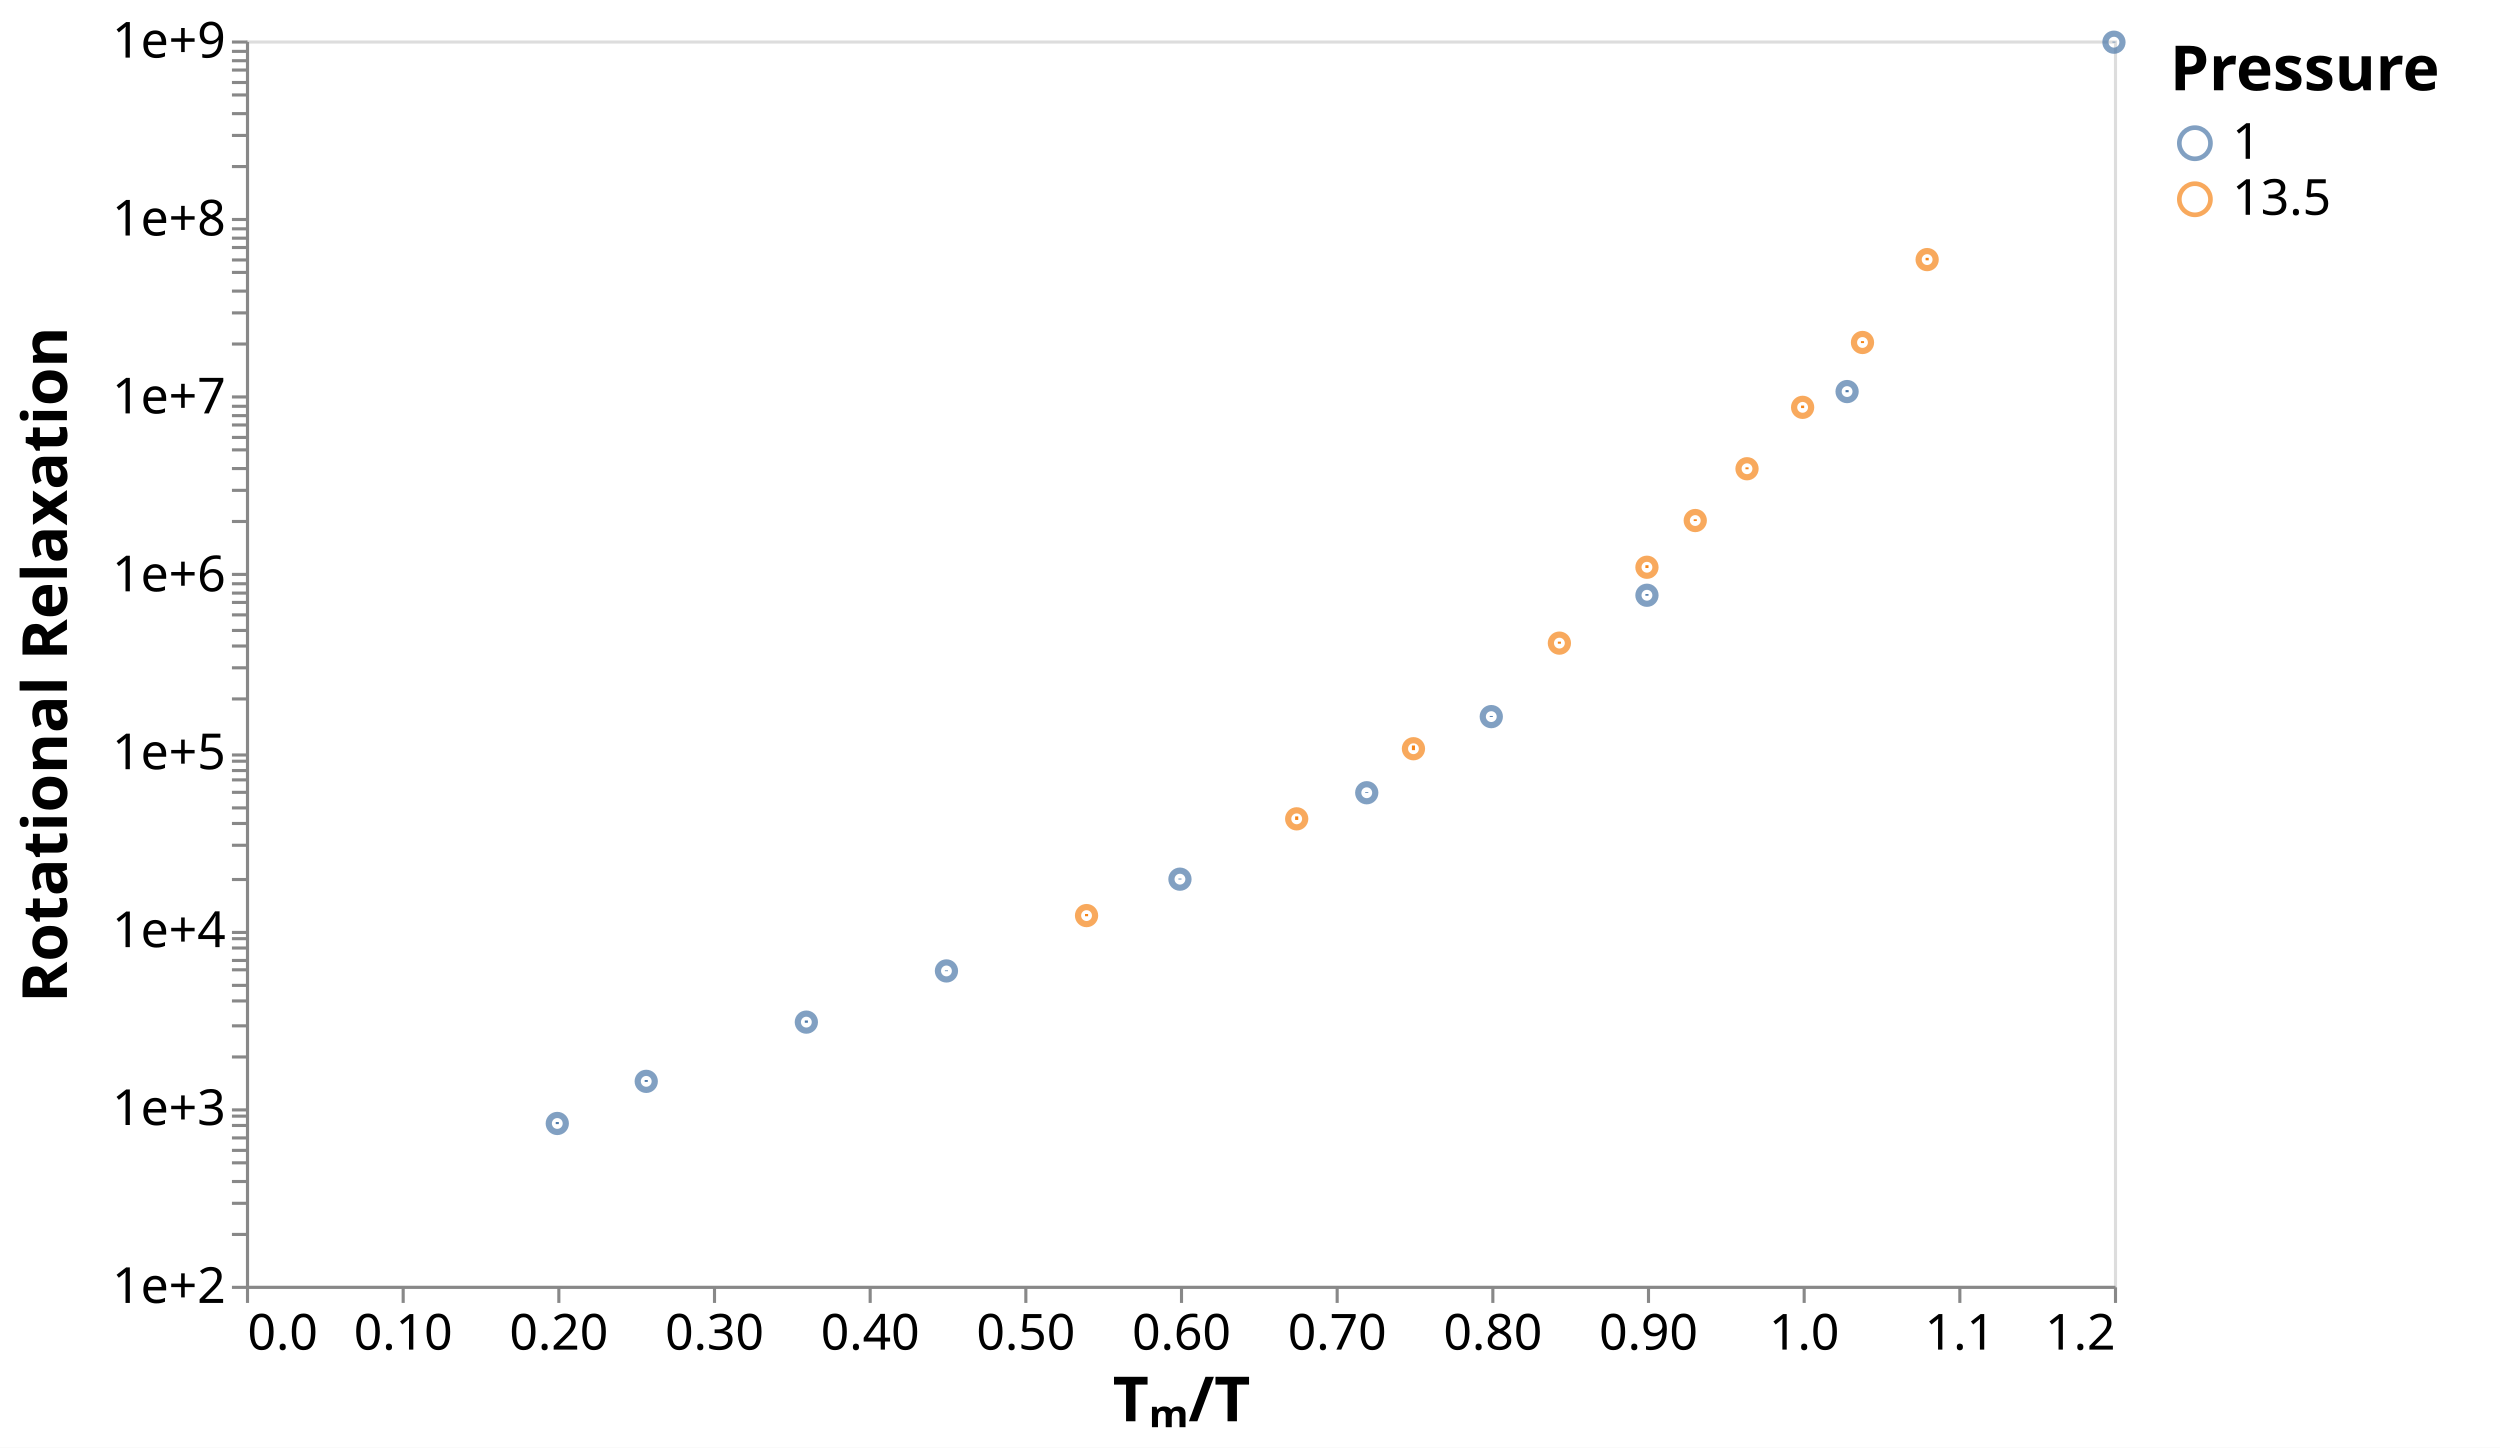
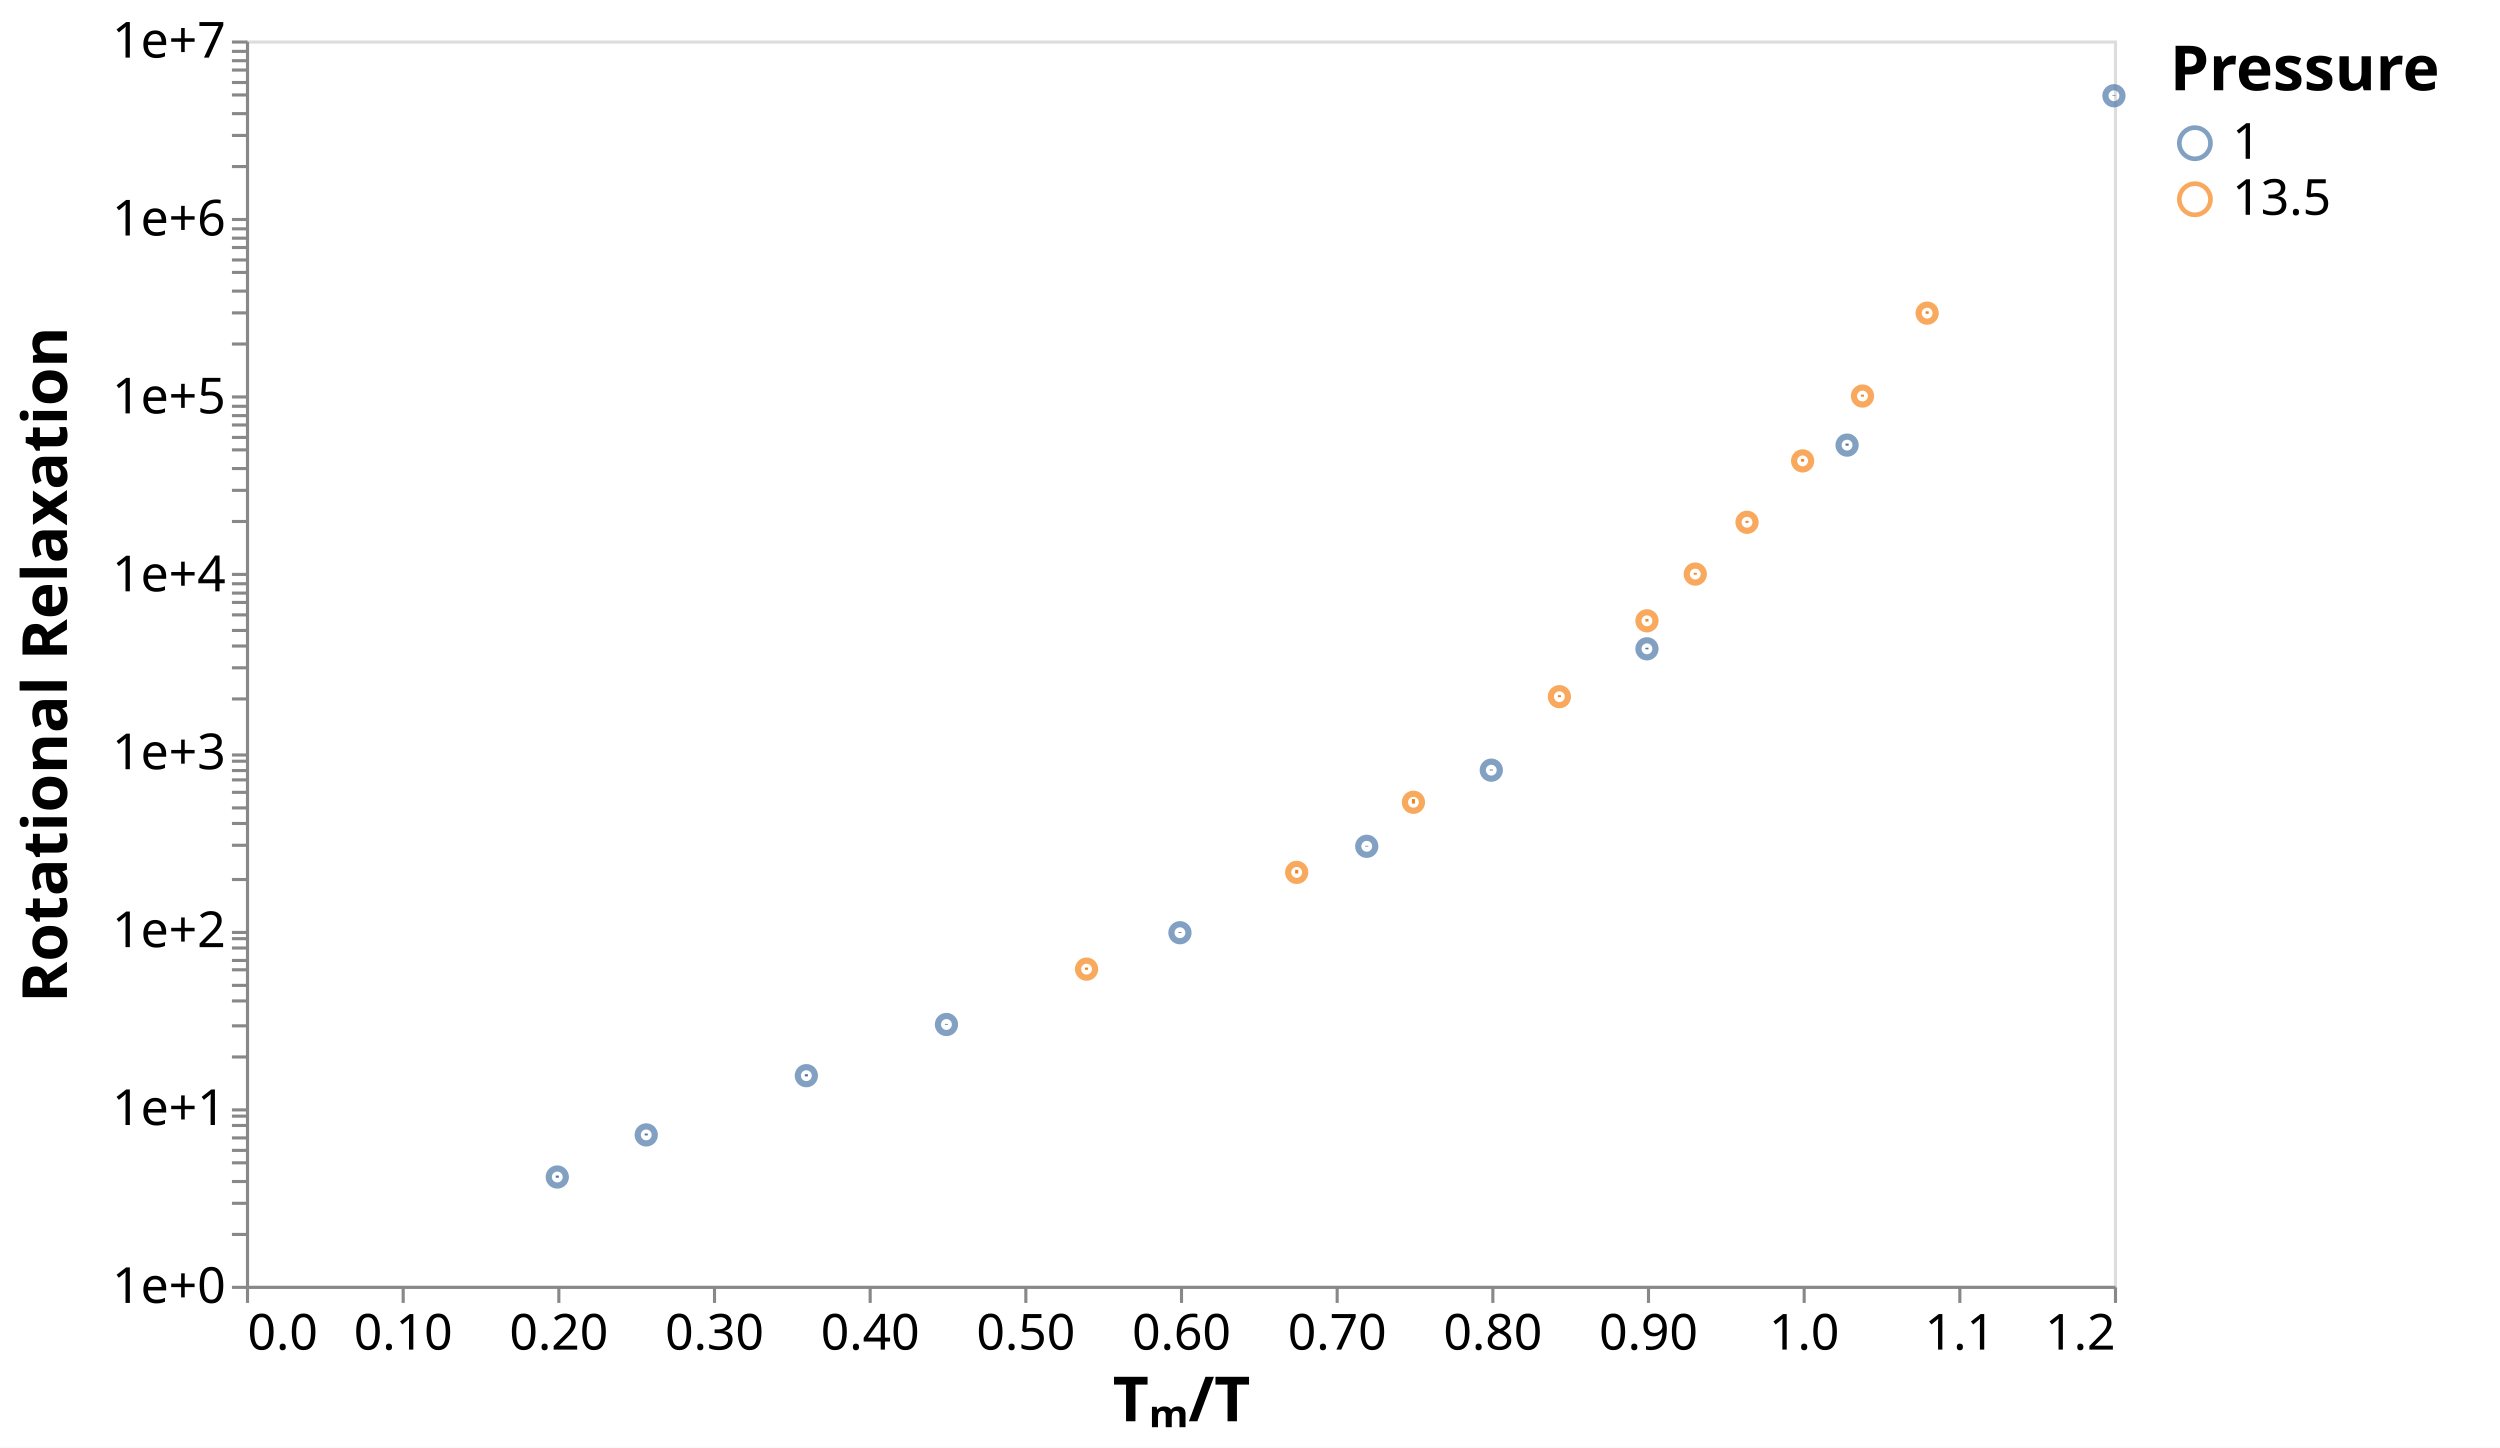
<svg xmlns="http://www.w3.org/2000/svg" class="marks" width="803" height="465" viewBox="0 0 803 465" version="1.1">
  <rect width="803" height="465" style="fill: white;" />
  <g transform="translate(79,13)">
    <g class="mark-group role-frame root">
      <g transform="translate(0,0)">
        <path class="background" d="M0.5,0.5h600v400h-600Z" style="fill: none; stroke: #ddd;" />
        <g>
          <g class="mark-symbol role-mark layer_0_marks">
-             <path transform="translate(600,0.5561258)" d="M2.739,0A2.739,2.739,0,1,1,-2.739,0A2.739,2.739,0,1,1,2.739,0" style="fill: none; stroke: #4c78a8; stroke-width: 2; opacity: 0.7;" />
-             <path transform="translate(514.2857,112.7705)" d="M2.739,0A2.739,2.739,0,1,1,-2.739,0A2.739,2.739,0,1,1,2.739,0" style="fill: none; stroke: #4c78a8; stroke-width: 2; opacity: 0.7;" />
-             <path transform="translate(450,178.1975)" d="M2.739,0A2.739,2.739,0,1,1,-2.739,0A2.739,2.739,0,1,1,2.739,0" style="fill: none; stroke: #4c78a8; stroke-width: 2; opacity: 0.7;" />
-             <path transform="translate(400,217.1757)" d="M2.739,0A2.739,2.739,0,1,1,-2.739,0A2.739,2.739,0,1,1,2.739,0" style="fill: none; stroke: #4c78a8; stroke-width: 2; opacity: 0.7;" />
-             <path transform="translate(360,241.6303)" d="M2.739,0A2.739,2.739,0,1,1,-2.739,0A2.739,2.739,0,1,1,2.739,0" style="fill: none; stroke: #4c78a8; stroke-width: 2; opacity: 0.7;" />
-             <path transform="translate(300,269.3903)" d="M2.739,0A2.739,2.739,0,1,1,-2.739,0A2.739,2.739,0,1,1,2.739,0" style="fill: none; stroke: #4c78a8; stroke-width: 2; opacity: 0.7;" />
-             <path transform="translate(225,298.8653)" d="M2.739,0A2.739,2.739,0,1,1,-2.739,0A2.739,2.739,0,1,1,2.739,0" style="fill: none; stroke: #4c78a8; stroke-width: 2; opacity: 0.7;" />
-             <path transform="translate(180,315.3052)" d="M2.739,0A2.739,2.739,0,1,1,-2.739,0A2.739,2.739,0,1,1,2.739,0" style="fill: none; stroke: #4c78a8; stroke-width: 2; opacity: 0.7;" />
-             <path transform="translate(540,70.38215)" d="M2.739,0A2.739,2.739,0,1,1,-2.739,0A2.739,2.739,0,1,1,2.739,0" style="fill: none; stroke: #f58518; stroke-width: 2; opacity: 0.7;" />
-             <path transform="translate(519.2308,97.0057)" d="M2.739,0A2.739,2.739,0,1,1,-2.739,0A2.739,2.739,0,1,1,2.739,0" style="fill: none; stroke: #f58518; stroke-width: 2; opacity: 0.7;" />
-             <path transform="translate(500,117.8384)" d="M2.739,0A2.739,2.739,0,1,1,-2.739,0A2.739,2.739,0,1,1,2.739,0" style="fill: none; stroke: #f58518; stroke-width: 2; opacity: 0.7;" />
-             <path transform="translate(128.5714,334.3303)" d="M2.739,0A2.739,2.739,0,1,1,-2.739,0A2.739,2.739,0,1,1,2.739,0" style="fill: none; stroke: #4c78a8; stroke-width: 2; opacity: 0.7;" />
-             <path transform="translate(482.1429,137.5595)" d="M2.739,0A2.739,2.739,0,1,1,-2.739,0A2.739,2.739,0,1,1,2.739,0" style="fill: none; stroke: #f58518; stroke-width: 2; opacity: 0.7;" />
-             <path transform="translate(465.5172,154.1946)" d="M2.739,0A2.739,2.739,0,1,1,-2.739,0A2.739,2.739,0,1,1,2.739,0" style="fill: none; stroke: #f58518; stroke-width: 2; opacity: 0.7;" />
-             <path transform="translate(450,169.2035)" d="M2.739,0A2.739,2.739,0,1,1,-2.739,0A2.739,2.739,0,1,1,2.739,0" style="fill: none; stroke: #f58518; stroke-width: 2; opacity: 0.7;" />
-             <path transform="translate(421.875,193.5734)" d="M2.739,0A2.739,2.739,0,1,1,-2.739,0A2.739,2.739,0,1,1,2.739,0" style="fill: none; stroke: #f58518; stroke-width: 2; opacity: 0.7;" />
-             <path transform="translate(100,347.8578)" d="M2.739,0A2.739,2.739,0,1,1,-2.739,0A2.739,2.739,0,1,1,2.739,0" style="fill: none; stroke: #4c78a8; stroke-width: 2; opacity: 0.7;" />
-             <path transform="translate(375,227.4909)" d="M2.739,0A2.739,2.739,0,1,1,-2.739,0A2.739,2.739,0,1,1,2.739,0" style="fill: none; stroke: #f58518; stroke-width: 2; opacity: 0.7;" />
-             <path transform="translate(337.5,250.0116)" d="M2.739,0A2.739,2.739,0,1,1,-2.739,0A2.739,2.739,0,1,1,2.739,0" style="fill: none; stroke: #f58518; stroke-width: 2; opacity: 0.7;" />
-             <path transform="translate(270,281.0865)" d="M2.739,0A2.739,2.739,0,1,1,-2.739,0A2.739,2.739,0,1,1,2.739,0" style="fill: none; stroke: #f58518; stroke-width: 2; opacity: 0.7;" />
+             <path transform="translate(600,17.75784)" d="M2.739,0A2.739,2.739,0,1,1,-2.739,0A2.739,2.739,0,1,1,2.739,0" style="fill: none; stroke: #4c78a8; stroke-width: 2; opacity: 0.7;" />
+             <path transform="translate(514.2857,129.9722)" d="M2.739,0A2.739,2.739,0,1,1,-2.739,0A2.739,2.739,0,1,1,2.739,0" style="fill: none; stroke: #4c78a8; stroke-width: 2; opacity: 0.7;" />
+             <path transform="translate(450,195.3992)" d="M2.739,0A2.739,2.739,0,1,1,-2.739,0A2.739,2.739,0,1,1,2.739,0" style="fill: none; stroke: #4c78a8; stroke-width: 2; opacity: 0.7;" />
+             <path transform="translate(400,234.3774)" d="M2.739,0A2.739,2.739,0,1,1,-2.739,0A2.739,2.739,0,1,1,2.739,0" style="fill: none; stroke: #4c78a8; stroke-width: 2; opacity: 0.7;" />
+             <path transform="translate(360,258.832)" d="M2.739,0A2.739,2.739,0,1,1,-2.739,0A2.739,2.739,0,1,1,2.739,0" style="fill: none; stroke: #4c78a8; stroke-width: 2; opacity: 0.7;" />
+             <path transform="translate(300,286.592)" d="M2.739,0A2.739,2.739,0,1,1,-2.739,0A2.739,2.739,0,1,1,2.739,0" style="fill: none; stroke: #4c78a8; stroke-width: 2; opacity: 0.7;" />
+             <path transform="translate(225,316.067)" d="M2.739,0A2.739,2.739,0,1,1,-2.739,0A2.739,2.739,0,1,1,2.739,0" style="fill: none; stroke: #4c78a8; stroke-width: 2; opacity: 0.7;" />
+             <path transform="translate(180,332.5069)" d="M2.739,0A2.739,2.739,0,1,1,-2.739,0A2.739,2.739,0,1,1,2.739,0" style="fill: none; stroke: #4c78a8; stroke-width: 2; opacity: 0.7;" />
+             <path transform="translate(540,87.58386)" d="M2.739,0A2.739,2.739,0,1,1,-2.739,0A2.739,2.739,0,1,1,2.739,0" style="fill: none; stroke: #f58518; stroke-width: 2; opacity: 0.7;" />
+             <path transform="translate(519.2308,114.2074)" d="M2.739,0A2.739,2.739,0,1,1,-2.739,0A2.739,2.739,0,1,1,2.739,0" style="fill: none; stroke: #f58518; stroke-width: 2; opacity: 0.7;" />
+             <path transform="translate(500,135.0401)" d="M2.739,0A2.739,2.739,0,1,1,-2.739,0A2.739,2.739,0,1,1,2.739,0" style="fill: none; stroke: #f58518; stroke-width: 2; opacity: 0.7;" />
+             <path transform="translate(128.5714,351.5321)" d="M2.739,0A2.739,2.739,0,1,1,-2.739,0A2.739,2.739,0,1,1,2.739,0" style="fill: none; stroke: #4c78a8; stroke-width: 2; opacity: 0.7;" />
+             <path transform="translate(482.1429,154.7612)" d="M2.739,0A2.739,2.739,0,1,1,-2.739,0A2.739,2.739,0,1,1,2.739,0" style="fill: none; stroke: #f58518; stroke-width: 2; opacity: 0.7;" />
+             <path transform="translate(465.5172,171.3963)" d="M2.739,0A2.739,2.739,0,1,1,-2.739,0A2.739,2.739,0,1,1,2.739,0" style="fill: none; stroke: #f58518; stroke-width: 2; opacity: 0.7;" />
+             <path transform="translate(450,186.4053)" d="M2.739,0A2.739,2.739,0,1,1,-2.739,0A2.739,2.739,0,1,1,2.739,0" style="fill: none; stroke: #f58518; stroke-width: 2; opacity: 0.7;" />
+             <path transform="translate(421.875,210.7751)" d="M2.739,0A2.739,2.739,0,1,1,-2.739,0A2.739,2.739,0,1,1,2.739,0" style="fill: none; stroke: #f58518; stroke-width: 2; opacity: 0.7;" />
+             <path transform="translate(100,365.0596)" d="M2.739,0A2.739,2.739,0,1,1,-2.739,0A2.739,2.739,0,1,1,2.739,0" style="fill: none; stroke: #4c78a8; stroke-width: 2; opacity: 0.7;" />
+             <path transform="translate(375,244.6927)" d="M2.739,0A2.739,2.739,0,1,1,-2.739,0A2.739,2.739,0,1,1,2.739,0" style="fill: none; stroke: #f58518; stroke-width: 2; opacity: 0.7;" />
+             <path transform="translate(337.5,267.2133)" d="M2.739,0A2.739,2.739,0,1,1,-2.739,0A2.739,2.739,0,1,1,2.739,0" style="fill: none; stroke: #f58518; stroke-width: 2; opacity: 0.7;" />
+             <path transform="translate(270,298.2882)" d="M2.739,0A2.739,2.739,0,1,1,-2.739,0A2.739,2.739,0,1,1,2.739,0" style="fill: none; stroke: #f58518; stroke-width: 2; opacity: 0.7;" />
          </g>
          <g class="mark-rule role-mark layer_1_marks">
-             <line transform="translate(600,0.6160932)" x2="0" y2="-0.202" style="fill: none; stroke: #4c78a8; opacity: 1;" />
-             <line transform="translate(514.2857,112.984)" x2="0" y2="-0.683" style="fill: none; stroke: #4c78a8; opacity: 1;" />
-             <line transform="translate(450,178.3434)" x2="0" y2="-0.528" style="fill: none; stroke: #4c78a8; opacity: 1;" />
-             <line transform="translate(400,217.2731)" x2="0" y2="-0.307" style="fill: none; stroke: #4c78a8; opacity: 1;" />
-             <line transform="translate(360,241.6951)" x2="0" y2="-0.234" style="fill: none; stroke: #4c78a8; opacity: 1;" />
-             <line transform="translate(300,269.474)" x2="0" y2="-0.263" style="fill: none; stroke: #4c78a8; opacity: 1;" />
-             <line transform="translate(225,298.935)" x2="0" y2="-0.236" style="fill: none; stroke: #4c78a8; opacity: 1;" />
-             <line transform="translate(180,315.5105)" x2="0" y2="-0.731" style="fill: none; stroke: #4c78a8; opacity: 1;" />
-             <line transform="translate(540,70.61723)" x2="0" y2="-0.801" style="fill: none; stroke: #f58518; opacity: 1;" />
-             <line transform="translate(519.2308,97.19219)" x2="0" y2="-0.622" style="fill: none; stroke: #f58518; opacity: 1;" />
-             <line transform="translate(500,118.0756)" x2="0" y2="-0.807" style="fill: none; stroke: #f58518; opacity: 1;" />
-             <line transform="translate(128.5714,334.507)" x2="0" y2="-0.613" style="fill: none; stroke: #4c78a8; opacity: 1;" />
-             <line transform="translate(482.1429,137.7299)" x2="0" y2="-0.613" style="fill: none; stroke: #f58518; opacity: 1;" />
-             <line transform="translate(465.5172,154.3594)" x2="0" y2="-0.563" style="fill: none; stroke: #f58518; opacity: 1;" />
-             <line transform="translate(450,169.4452)" x2="0" y2="-0.892" style="fill: none; stroke: #f58518; opacity: 1;" />
-             <line transform="translate(421.875,193.7619)" x2="0" y2="-0.665" style="fill: none; stroke: #f58518; opacity: 1;" />
-             <line transform="translate(100,348.0598)" x2="0" y2="-0.669" style="fill: none; stroke: #4c78a8; opacity: 1;" />
-             <line transform="translate(375,227.9465)" x2="0" y2="-1.491" style="fill: none; stroke: #f58518; opacity: 1;" />
-             <line transform="translate(337.5,250.3674)" x2="0" y2="-1.138" style="fill: none; stroke: #f58518; opacity: 1;" />
-             <line transform="translate(270,281.2933)" x2="0" y2="-0.716" style="fill: none; stroke: #f58518; opacity: 1;" />
+             <line transform="translate(600,17.81832)" x2="0" y2="-0.199" style="fill: none; stroke: #4c78a8; opacity: 1;" />
+             <line transform="translate(514.2857,130.1641)" x2="0" y2="-0.691" style="fill: none; stroke: #4c78a8; opacity: 1;" />
+             <line transform="translate(450,195.5657)" x2="0" y2="-0.514" style="fill: none; stroke: #4c78a8; opacity: 1;" />
+             <line transform="translate(400,234.4716)" x2="0" y2="-0.297" style="fill: none; stroke: #4c78a8; opacity: 1;" />
+             <line transform="translate(360,258.9029)" x2="0" y2="-0.227" style="fill: none; stroke: #4c78a8; opacity: 1;" />
+             <line transform="translate(300,286.6628)" x2="0" y2="-0.263" style="fill: none; stroke: #4c78a8; opacity: 1;" />
+             <line transform="translate(225,316.1325)" x2="0" y2="-0.248" style="fill: none; stroke: #4c78a8; opacity: 1;" />
+             <line transform="translate(180,332.7535)" x2="0" y2="-0.732" style="fill: none; stroke: #4c78a8; opacity: 1;" />
+             <line transform="translate(540,87.80485)" x2="0" y2="-0.81" style="fill: none; stroke: #f58518; opacity: 1;" />
+             <line transform="translate(519.2308,114.3897)" x2="0" y2="-0.609" style="fill: none; stroke: #f58518; opacity: 1;" />
+             <line transform="translate(500,135.2685)" x2="0" y2="-0.833" style="fill: none; stroke: #f58518; opacity: 1;" />
+             <line transform="translate(128.5714,351.7087)" x2="0" y2="-0.613" style="fill: none; stroke: #4c78a8; opacity: 1;" />
+             <line transform="translate(482.1429,154.9399)" x2="0" y2="-0.642" style="fill: none; stroke: #f58518; opacity: 1;" />
+             <line transform="translate(465.5172,171.5754)" x2="0" y2="-0.577" style="fill: none; stroke: #f58518; opacity: 1;" />
+             <line transform="translate(450,186.6403)" x2="0" y2="-0.834" style="fill: none; stroke: #f58518; opacity: 1;" />
+             <line transform="translate(421.875,210.9361)" x2="0" y2="-0.641" style="fill: none; stroke: #f58518; opacity: 1;" />
+             <line transform="translate(100,365.2883)" x2="0" y2="-0.696" style="fill: none; stroke: #4c78a8; opacity: 1;" />
+             <line transform="translate(375,245.112)" x2="0" y2="-1.467" style="fill: none; stroke: #f58518; opacity: 1;" />
+             <line transform="translate(337.5,267.5691)" x2="0" y2="-1.167" style="fill: none; stroke: #f58518; opacity: 1;" />
+             <line transform="translate(270,298.495)" x2="0" y2="-0.716" style="fill: none; stroke: #f58518; opacity: 1;" />
          </g>
          <g class="mark-group role-legend">
            <g transform="translate(618,0)">
              <path class="background" d="M0,0h101v59h-101Z" style="pointer-events: none; fill: none;" />
              <g>
                <g class="mark-group role-legend-entry">
                  <g transform="translate(0,25)">
                    <path class="background" d="M0,0h0v0h0Z" style="pointer-events: none; fill: none;" />
                    <g>
                      <g class="mark-group role-scope">
                        <g transform="translate(0,0)">
                          <path class="background" d="M0,0h55v16h-55Z" style="pointer-events: none; fill: none; opacity: 1;" />
                          <g>
                            <g class="mark-symbol role-legend-symbol" style="pointer-events: none;">
                              <path transform="translate(8,8)" d="M5,0A5,5,0,1,1,-5,0A5,5,0,1,1,5,0" style="fill: none; stroke: #4c78a8; stroke-width: 1.5; opacity: 0.7;" />
                            </g>
                            <g class="mark-text role-legend-label" style="pointer-events: none;">
                              <text text-anchor="start" transform="translate(20,13)" style="font-family: sans-serif; font-size: 16px; fill: #000; opacity: 1;">1</text>
                            </g>
                          </g>
                        </g>
                        <g transform="translate(0,18)">
                          <path class="background" d="M0,0h55v16h-55Z" style="pointer-events: none; fill: none; opacity: 1;" />
                          <g>
                            <g class="mark-symbol role-legend-symbol" style="pointer-events: none;">
                              <path transform="translate(8,8)" d="M5,0A5,5,0,1,1,-5,0A5,5,0,1,1,5,0" style="fill: none; stroke: #f58518; stroke-width: 1.5; opacity: 0.7;" />
                            </g>
                            <g class="mark-text role-legend-label" style="pointer-events: none;">
                              <text text-anchor="start" transform="translate(20,13)" style="font-family: sans-serif; font-size: 16px; fill: #000; opacity: 1;">13.5</text>
                            </g>
                          </g>
                        </g>
                      </g>
                    </g>
                  </g>
                </g>
                <g class="mark-text role-legend-title" style="pointer-events: none;">
                  <text text-anchor="start" transform="translate(0,16)" style="font-family: sans-serif; font-size: 20px; font-weight: bold; fill: #000; opacity: 1;">Pressure</text>
                </g>
              </g>
            </g>
          </g>
          <g class="mark-group role-axis">
            <g transform="translate(0.5,400.5)">
              <path class="background" d="M0,0h0v0h0Z" style="pointer-events: none; fill: none;" />
              <g>
                <g class="mark-rule role-axis-tick" style="pointer-events: none;">
                  <line transform="translate(0,0)" x2="0" y2="5" style="fill: none; stroke: #888; stroke-width: 1; opacity: 1;" />
                  <line transform="translate(50,0)" x2="0" y2="5" style="fill: none; stroke: #888; stroke-width: 1; opacity: 1;" />
                  <line transform="translate(100,0)" x2="0" y2="5" style="fill: none; stroke: #888; stroke-width: 1; opacity: 1;" />
                  <line transform="translate(150,0)" x2="0" y2="5" style="fill: none; stroke: #888; stroke-width: 1; opacity: 1;" />
                  <line transform="translate(200,0)" x2="0" y2="5" style="fill: none; stroke: #888; stroke-width: 1; opacity: 1;" />
                  <line transform="translate(250,0)" x2="0" y2="5" style="fill: none; stroke: #888; stroke-width: 1; opacity: 1;" />
                  <line transform="translate(300,0)" x2="0" y2="5" style="fill: none; stroke: #888; stroke-width: 1; opacity: 1;" />
                  <line transform="translate(350,0)" x2="0" y2="5" style="fill: none; stroke: #888; stroke-width: 1; opacity: 1;" />
                  <line transform="translate(400,0)" x2="0" y2="5" style="fill: none; stroke: #888; stroke-width: 1; opacity: 1;" />
                  <line transform="translate(450,0)" x2="0" y2="5" style="fill: none; stroke: #888; stroke-width: 1; opacity: 1;" />
                  <line transform="translate(500,0)" x2="0" y2="5" style="fill: none; stroke: #888; stroke-width: 1; opacity: 1;" />
                  <line transform="translate(550,0)" x2="0" y2="5" style="fill: none; stroke: #888; stroke-width: 1; opacity: 1;" />
                  <line transform="translate(600,0)" x2="0" y2="5" style="fill: none; stroke: #888; stroke-width: 1; opacity: 1;" />
                </g>
                <g class="mark-text role-axis-label" style="pointer-events: none;">
                  <text text-anchor="start" transform="translate(0,20)" style="font-family: sans-serif; font-size: 16px; fill: #000; opacity: 1;">0.0</text>
                  <text text-anchor="middle" transform="translate(50,20)" style="font-family: sans-serif; font-size: 16px; fill: #000; opacity: 1;">0.10</text>
                  <text text-anchor="middle" transform="translate(100,20)" style="font-family: sans-serif; font-size: 16px; fill: #000; opacity: 1;">0.20</text>
                  <text text-anchor="middle" transform="translate(150,20)" style="font-family: sans-serif; font-size: 16px; fill: #000; opacity: 1;">0.30</text>
                  <text text-anchor="middle" transform="translate(200,20)" style="font-family: sans-serif; font-size: 16px; fill: #000; opacity: 1;">0.40</text>
                  <text text-anchor="middle" transform="translate(250,20)" style="font-family: sans-serif; font-size: 16px; fill: #000; opacity: 1;">0.50</text>
                  <text text-anchor="middle" transform="translate(300,20)" style="font-family: sans-serif; font-size: 16px; fill: #000; opacity: 1;">0.60</text>
                  <text text-anchor="middle" transform="translate(350,20)" style="font-family: sans-serif; font-size: 16px; fill: #000; opacity: 1;">0.70</text>
                  <text text-anchor="middle" transform="translate(400,20)" style="font-family: sans-serif; font-size: 16px; fill: #000; opacity: 1;">0.80</text>
                  <text text-anchor="middle" transform="translate(450,20)" style="font-family: sans-serif; font-size: 16px; fill: #000; opacity: 1;">0.90</text>
                  <text text-anchor="middle" transform="translate(500,20)" style="font-family: sans-serif; font-size: 16px; fill: #000; opacity: 1;">1.0</text>
                  <text text-anchor="middle" transform="translate(550,20)" style="font-family: sans-serif; font-size: 16px; fill: #000; opacity: 1;">1.1</text>
                  <text text-anchor="end" transform="translate(600,20)" style="font-family: sans-serif; font-size: 16px; fill: #000; opacity: 1;">1.2</text>
                </g>
                <g class="mark-rule role-axis-domain" style="pointer-events: none;">
                  <line transform="translate(0,0)" x2="600" y2="0" style="fill: none; stroke: #888; stroke-width: 1; opacity: 1;" />
                </g>
                <g class="mark-text role-axis-title" style="pointer-events: none;">
                  <text text-anchor="middle" transform="translate(300,43)" style="font-family: sans-serif; font-size: 20px; font-weight: bold; fill: #000; opacity: 1;">Tₘ/T</text>
                </g>
              </g>
            </g>
          </g>
          <g class="mark-group role-axis">
            <g transform="translate(0.5,0.5)">
              <path class="background" d="M0,0h0v0h0Z" style="pointer-events: none; fill: none;" />
              <g>
                <g class="mark-rule role-axis-tick" style="pointer-events: none;">
                  <line transform="translate(0,400)" x2="-5" y2="0" style="fill: none; stroke: #888; stroke-width: 1; opacity: 1;" />
                  <line transform="translate(0,383)" x2="-5" y2="0" style="fill: none; stroke: #888; stroke-width: 1; opacity: 1;" />
                  <line transform="translate(0,373)" x2="-5" y2="0" style="fill: none; stroke: #888; stroke-width: 1; opacity: 1;" />
                  <line transform="translate(0,366)" x2="-5" y2="0" style="fill: none; stroke: #888; stroke-width: 1; opacity: 1;" />
                  <line transform="translate(0,360)" x2="-5" y2="0" style="fill: none; stroke: #888; stroke-width: 1; opacity: 1;" />
                  <line transform="translate(0,356)" x2="-5" y2="0" style="fill: none; stroke: #888; stroke-width: 1; opacity: 1;" />
                  <line transform="translate(0,352)" x2="-5" y2="0" style="fill: none; stroke: #888; stroke-width: 1; opacity: 1;" />
                  <line transform="translate(0,348)" x2="-5" y2="0" style="fill: none; stroke: #888; stroke-width: 1; opacity: 1;" />
                  <line transform="translate(0,345)" x2="-5" y2="0" style="fill: none; stroke: #888; stroke-width: 1; opacity: 1;" />
                  <line transform="translate(0,343)" x2="-5" y2="0" style="fill: none; stroke: #888; stroke-width: 1; opacity: 1;" />
                  <line transform="translate(0,326)" x2="-5" y2="0" style="fill: none; stroke: #888; stroke-width: 1; opacity: 1;" />
                  <line transform="translate(0,316)" x2="-5" y2="0" style="fill: none; stroke: #888; stroke-width: 1; opacity: 1;" />
                  <line transform="translate(0,308)" x2="-5" y2="0" style="fill: none; stroke: #888; stroke-width: 1; opacity: 1;" />
                  <line transform="translate(0,303)" x2="-5" y2="0" style="fill: none; stroke: #888; stroke-width: 1; opacity: 1;" />
                  <line transform="translate(0,298)" x2="-5" y2="0" style="fill: none; stroke: #888; stroke-width: 1; opacity: 1;" />
                  <line transform="translate(0,295)" x2="-5" y2="0" style="fill: none; stroke: #888; stroke-width: 1; opacity: 1;" />
                  <line transform="translate(0,291)" x2="-5" y2="0" style="fill: none; stroke: #888; stroke-width: 1; opacity: 1;" />
                  <line transform="translate(0,288)" x2="-5" y2="0" style="fill: none; stroke: #888; stroke-width: 1; opacity: 1;" />
                  <line transform="translate(0,286)" x2="-5" y2="0" style="fill: none; stroke: #888; stroke-width: 1; opacity: 1;" />
                  <line transform="translate(0,269)" x2="-5" y2="0" style="fill: none; stroke: #888; stroke-width: 1; opacity: 1;" />
                  <line transform="translate(0,258)" x2="-5" y2="0" style="fill: none; stroke: #888; stroke-width: 1; opacity: 1;" />
                  <line transform="translate(0,251)" x2="-5" y2="0" style="fill: none; stroke: #888; stroke-width: 1; opacity: 1;" />
                  <line transform="translate(0,246)" x2="-5" y2="0" style="fill: none; stroke: #888; stroke-width: 1; opacity: 1;" />
                  <line transform="translate(0,241)" x2="-5" y2="0" style="fill: none; stroke: #888; stroke-width: 1; opacity: 1;" />
                  <line transform="translate(0,237)" x2="-5" y2="0" style="fill: none; stroke: #888; stroke-width: 1; opacity: 1;" />
                  <line transform="translate(0,234)" x2="-5" y2="0" style="fill: none; stroke: #888; stroke-width: 1; opacity: 1;" />
                  <line transform="translate(0,231)" x2="-5" y2="0" style="fill: none; stroke: #888; stroke-width: 1; opacity: 1;" />
                  <line transform="translate(0,229)" x2="-5" y2="0" style="fill: none; stroke: #888; stroke-width: 1; opacity: 1;" />
                  <line transform="translate(0,211)" x2="-5" y2="0" style="fill: none; stroke: #888; stroke-width: 1; opacity: 1;" />
                  <line transform="translate(0,201)" x2="-5" y2="0" style="fill: none; stroke: #888; stroke-width: 1; opacity: 1;" />
                  <line transform="translate(0,194)" x2="-5" y2="0" style="fill: none; stroke: #888; stroke-width: 1; opacity: 1;" />
                  <line transform="translate(0,189)" x2="-5" y2="0" style="fill: none; stroke: #888; stroke-width: 1; opacity: 1;" />
                  <line transform="translate(0,184)" x2="-5" y2="0" style="fill: none; stroke: #888; stroke-width: 1; opacity: 1;" />
                  <line transform="translate(0,180)" x2="-5" y2="0" style="fill: none; stroke: #888; stroke-width: 1; opacity: 1;" />
                  <line transform="translate(0,177)" x2="-5" y2="0" style="fill: none; stroke: #888; stroke-width: 1; opacity: 1;" />
                  <line transform="translate(0,174)" x2="-5" y2="0" style="fill: none; stroke: #888; stroke-width: 1; opacity: 1;" />
                  <line transform="translate(0,171)" x2="-5" y2="0" style="fill: none; stroke: #888; stroke-width: 1; opacity: 1;" />
                  <line transform="translate(0,154)" x2="-5" y2="0" style="fill: none; stroke: #888; stroke-width: 1; opacity: 1;" />
                  <line transform="translate(0,144)" x2="-5" y2="0" style="fill: none; stroke: #888; stroke-width: 1; opacity: 1;" />
                  <line transform="translate(0,137)" x2="-5" y2="0" style="fill: none; stroke: #888; stroke-width: 1; opacity: 1;" />
                  <line transform="translate(0,131)" x2="-5" y2="0" style="fill: none; stroke: #888; stroke-width: 1; opacity: 1;" />
                  <line transform="translate(0,127)" x2="-5" y2="0" style="fill: none; stroke: #888; stroke-width: 1; opacity: 1;" />
                  <line transform="translate(0,123)" x2="-5" y2="0" style="fill: none; stroke: #888; stroke-width: 1; opacity: 1;" />
                  <line transform="translate(0,120)" x2="-5" y2="0" style="fill: none; stroke: #888; stroke-width: 1; opacity: 1;" />
                  <line transform="translate(0,117)" x2="-5" y2="0" style="fill: none; stroke: #888; stroke-width: 1; opacity: 1;" />
                  <line transform="translate(0,114)" x2="-5" y2="0" style="fill: none; stroke: #888; stroke-width: 1; opacity: 1;" />
                  <line transform="translate(0,97)" x2="-5" y2="0" style="fill: none; stroke: #888; stroke-width: 1; opacity: 1;" />
                  <line transform="translate(0,87)" x2="-5" y2="0" style="fill: none; stroke: #888; stroke-width: 1; opacity: 1;" />
                  <line transform="translate(0,80)" x2="-5" y2="0" style="fill: none; stroke: #888; stroke-width: 1; opacity: 1;" />
                  <line transform="translate(0,74)" x2="-5" y2="0" style="fill: none; stroke: #888; stroke-width: 1; opacity: 1;" />
                  <line transform="translate(0,70)" x2="-5" y2="0" style="fill: none; stroke: #888; stroke-width: 1; opacity: 1;" />
                  <line transform="translate(0,66)" x2="-5" y2="0" style="fill: none; stroke: #888; stroke-width: 1; opacity: 1;" />
                  <line transform="translate(0,63)" x2="-5" y2="0" style="fill: none; stroke: #888; stroke-width: 1; opacity: 1;" />
                  <line transform="translate(0,60)" x2="-5" y2="0" style="fill: none; stroke: #888; stroke-width: 1; opacity: 1;" />
                  <line transform="translate(0,57)" x2="-5" y2="0" style="fill: none; stroke: #888; stroke-width: 1; opacity: 1;" />
                  <line transform="translate(0,40)" x2="-5" y2="0" style="fill: none; stroke: #888; stroke-width: 1; opacity: 1;" />
                  <line transform="translate(0,30)" x2="-5" y2="0" style="fill: none; stroke: #888; stroke-width: 1; opacity: 1;" />
                  <line transform="translate(0,23)" x2="-5" y2="0" style="fill: none; stroke: #888; stroke-width: 1; opacity: 1;" />
                  <line transform="translate(0,17)" x2="-5" y2="0" style="fill: none; stroke: #888; stroke-width: 1; opacity: 1;" />
                  <line transform="translate(0,13)" x2="-5" y2="0" style="fill: none; stroke: #888; stroke-width: 1; opacity: 1;" />
                  <line transform="translate(0,9)" x2="-5" y2="0" style="fill: none; stroke: #888; stroke-width: 1; opacity: 1;" />
                  <line transform="translate(0,6)" x2="-5" y2="0" style="fill: none; stroke: #888; stroke-width: 1; opacity: 1;" />
                  <line transform="translate(0,3)" x2="-5" y2="0" style="fill: none; stroke: #888; stroke-width: 1; opacity: 1;" />
                  <line transform="translate(0,0)" x2="-5" y2="0" style="fill: none; stroke: #888; stroke-width: 1; opacity: 1;" />
                </g>
                <g class="mark-text role-axis-label" style="pointer-events: none;">
-                   <text text-anchor="end" transform="translate(-7,405)" style="font-family: sans-serif; font-size: 16px; fill: #000; opacity: 1;">1e+2</text>
+                   <text text-anchor="end" transform="translate(-7,405)" style="font-family: sans-serif; font-size: 16px; fill: #000; opacity: 1;">1e+0</text>
                  <text text-anchor="end" transform="translate(-7,387.7983)" style="font-family: sans-serif; font-size: 16px; fill: #000; opacity: 1;" />
                  <text text-anchor="end" transform="translate(-7,377.7359)" style="font-family: sans-serif; font-size: 16px; fill: #000; opacity: 1;" />
                  <text text-anchor="end" transform="translate(-7,370.5966)" style="font-family: sans-serif; font-size: 16px; fill: #000; opacity: 1;" />
                  <text text-anchor="end" transform="translate(-7,365.0589)" style="font-family: sans-serif; font-size: 16px; fill: #000; opacity: 1;" />
                  <text text-anchor="end" transform="translate(-7,360.5342)" style="font-family: sans-serif; font-size: 16px; fill: #000; opacity: 1;" />
                  <text text-anchor="end" transform="translate(-7,356.7087)" style="font-family: sans-serif; font-size: 16px; fill: #000; opacity: 1;" />
                  <text text-anchor="end" transform="translate(-7,353.3949)" style="font-family: sans-serif; font-size: 16px; fill: #000; opacity: 1;" />
                  <text text-anchor="end" transform="translate(-7,350.4719)" style="font-family: sans-serif; font-size: 16px; fill: #000; opacity: 1;" />
-                   <text text-anchor="end" transform="translate(-7,347.8571)" style="font-family: sans-serif; font-size: 16px; fill: #000; opacity: 1;">1e+3</text>
+                   <text text-anchor="end" transform="translate(-7,347.8571)" style="font-family: sans-serif; font-size: 16px; fill: #000; opacity: 1;">1e+1</text>
                  <text text-anchor="end" transform="translate(-7,330.6554)" style="font-family: sans-serif; font-size: 16px; fill: #000; opacity: 1;" />
                  <text text-anchor="end" transform="translate(-7,320.5931)" style="font-family: sans-serif; font-size: 16px; fill: #000; opacity: 1;" />
                  <text text-anchor="end" transform="translate(-7,313.4537)" style="font-family: sans-serif; font-size: 16px; fill: #000; opacity: 1;" />
                  <text text-anchor="end" transform="translate(-7,307.916)" style="font-family: sans-serif; font-size: 16px; fill: #000; opacity: 1;" />
                  <text text-anchor="end" transform="translate(-7,303.3914)" style="font-family: sans-serif; font-size: 16px; fill: #000; opacity: 1;" />
                  <text text-anchor="end" transform="translate(-7,299.5658)" style="font-family: sans-serif; font-size: 16px; fill: #000; opacity: 1;" />
                  <text text-anchor="end" transform="translate(-7,296.252)" style="font-family: sans-serif; font-size: 16px; fill: #000; opacity: 1;" />
                  <text text-anchor="end" transform="translate(-7,293.329)" style="font-family: sans-serif; font-size: 16px; fill: #000; opacity: 1;" />
-                   <text text-anchor="end" transform="translate(-7,290.7143)" style="font-family: sans-serif; font-size: 16px; fill: #000; opacity: 1;">1e+4</text>
+                   <text text-anchor="end" transform="translate(-7,290.7143)" style="font-family: sans-serif; font-size: 16px; fill: #000; opacity: 1;">1e+2</text>
                  <text text-anchor="end" transform="translate(-7,273.5126)" style="font-family: sans-serif; font-size: 16px; fill: #000; opacity: 1;" />
                  <text text-anchor="end" transform="translate(-7,263.4502)" style="font-family: sans-serif; font-size: 16px; fill: #000; opacity: 1;" />
                  <text text-anchor="end" transform="translate(-7,256.3109)" style="font-family: sans-serif; font-size: 16px; fill: #000; opacity: 1;" />
                  <text text-anchor="end" transform="translate(-7,250.7731)" style="font-family: sans-serif; font-size: 16px; fill: #000; opacity: 1;" />
                  <text text-anchor="end" transform="translate(-7,246.2485)" style="font-family: sans-serif; font-size: 16px; fill: #000; opacity: 1;" />
                  <text text-anchor="end" transform="translate(-7,242.423)" style="font-family: sans-serif; font-size: 16px; fill: #000; opacity: 1;" />
                  <text text-anchor="end" transform="translate(-7,239.1091)" style="font-family: sans-serif; font-size: 16px; fill: #000; opacity: 1;" />
                  <text text-anchor="end" transform="translate(-7,236.1861)" style="font-family: sans-serif; font-size: 16px; fill: #000; opacity: 1;" />
-                   <text text-anchor="end" transform="translate(-7,233.5714)" style="font-family: sans-serif; font-size: 16px; fill: #000; opacity: 1;">1e+5</text>
+                   <text text-anchor="end" transform="translate(-7,233.5714)" style="font-family: sans-serif; font-size: 16px; fill: #000; opacity: 1;">1e+3</text>
                  <text text-anchor="end" transform="translate(-7,216.3697)" style="font-family: sans-serif; font-size: 16px; fill: #000; opacity: 1;" />
                  <text text-anchor="end" transform="translate(-7,206.3074)" style="font-family: sans-serif; font-size: 16px; fill: #000; opacity: 1;" />
                  <text text-anchor="end" transform="translate(-7,199.168)" style="font-family: sans-serif; font-size: 16px; fill: #000; opacity: 1;" />
                  <text text-anchor="end" transform="translate(-7,193.6303)" style="font-family: sans-serif; font-size: 16px; fill: #000; opacity: 1;" />
                  <text text-anchor="end" transform="translate(-7,189.1056)" style="font-family: sans-serif; font-size: 16px; fill: #000; opacity: 1;" />
                  <text text-anchor="end" transform="translate(-7,185.2801)" style="font-family: sans-serif; font-size: 16px; fill: #000; opacity: 1;" />
                  <text text-anchor="end" transform="translate(-7,181.9663)" style="font-family: sans-serif; font-size: 16px; fill: #000; opacity: 1;" />
                  <text text-anchor="end" transform="translate(-7,179.0433)" style="font-family: sans-serif; font-size: 16px; fill: #000; opacity: 1;" />
-                   <text text-anchor="end" transform="translate(-7,176.4286)" style="font-family: sans-serif; font-size: 16px; fill: #000; opacity: 1;">1e+6</text>
+                   <text text-anchor="end" transform="translate(-7,176.4286)" style="font-family: sans-serif; font-size: 16px; fill: #000; opacity: 1;">1e+4</text>
                  <text text-anchor="end" transform="translate(-7,159.2269)" style="font-family: sans-serif; font-size: 16px; fill: #000; opacity: 1;" />
                  <text text-anchor="end" transform="translate(-7,149.1645)" style="font-family: sans-serif; font-size: 16px; fill: #000; opacity: 1;" />
                  <text text-anchor="end" transform="translate(-7,142.0251)" style="font-family: sans-serif; font-size: 16px; fill: #000; opacity: 1;" />
                  <text text-anchor="end" transform="translate(-7,136.4874)" style="font-family: sans-serif; font-size: 16px; fill: #000; opacity: 1;" />
                  <text text-anchor="end" transform="translate(-7,131.9628)" style="font-family: sans-serif; font-size: 16px; fill: #000; opacity: 1;" />
                  <text text-anchor="end" transform="translate(-7,128.1373)" style="font-family: sans-serif; font-size: 16px; fill: #000; opacity: 1;" />
                  <text text-anchor="end" transform="translate(-7,124.8234)" style="font-family: sans-serif; font-size: 16px; fill: #000; opacity: 1;" />
                  <text text-anchor="end" transform="translate(-7,121.9004)" style="font-family: sans-serif; font-size: 16px; fill: #000; opacity: 1;" />
-                   <text text-anchor="end" transform="translate(-7,119.2857)" style="font-family: sans-serif; font-size: 16px; fill: #000; opacity: 1;">1e+7</text>
+                   <text text-anchor="end" transform="translate(-7,119.2857)" style="font-family: sans-serif; font-size: 16px; fill: #000; opacity: 1;">1e+5</text>
                  <text text-anchor="end" transform="translate(-7,102.084)" style="font-family: sans-serif; font-size: 16px; fill: #000; opacity: 1;" />
                  <text text-anchor="end" transform="translate(-7,92.02164)" style="font-family: sans-serif; font-size: 16px; fill: #000; opacity: 1;" />
                  <text text-anchor="end" transform="translate(-7,84.88229)" style="font-family: sans-serif; font-size: 16px; fill: #000; opacity: 1;" />
                  <text text-anchor="end" transform="translate(-7,79.34457)" style="font-family: sans-serif; font-size: 16px; fill: #000; opacity: 1;" />
                  <text text-anchor="end" transform="translate(-7,74.81993)" style="font-family: sans-serif; font-size: 16px; fill: #000; opacity: 1;" />
                  <text text-anchor="end" transform="translate(-7,70.9944)" style="font-family: sans-serif; font-size: 16px; fill: #000; opacity: 1;" />
                  <text text-anchor="end" transform="translate(-7,67.68057)" style="font-family: sans-serif; font-size: 16px; fill: #000; opacity: 1;" />
                  <text text-anchor="end" transform="translate(-7,64.75757)" style="font-family: sans-serif; font-size: 16px; fill: #000; opacity: 1;" />
-                   <text text-anchor="end" transform="translate(-7,62.14286)" style="font-family: sans-serif; font-size: 16px; fill: #000; opacity: 1;">1e+8</text>
+                   <text text-anchor="end" transform="translate(-7,62.14286)" style="font-family: sans-serif; font-size: 16px; fill: #000; opacity: 1;">1e+6</text>
                  <text text-anchor="end" transform="translate(-7,44.94114)" style="font-family: sans-serif; font-size: 16px; fill: #000; opacity: 1;" />
                  <text text-anchor="end" transform="translate(-7,34.87879)" style="font-family: sans-serif; font-size: 16px; fill: #000; opacity: 1;" />
                  <text text-anchor="end" transform="translate(-7,27.73943)" style="font-family: sans-serif; font-size: 16px; fill: #000; opacity: 1;" />
                  <text text-anchor="end" transform="translate(-7,22.20171)" style="font-family: sans-serif; font-size: 16px; fill: #000; opacity: 1;" />
                  <text text-anchor="end" transform="translate(-7,17.67707)" style="font-family: sans-serif; font-size: 16px; fill: #000; opacity: 1;" />
                  <text text-anchor="end" transform="translate(-7,13.85154)" style="font-family: sans-serif; font-size: 16px; fill: #000; opacity: 1;" />
                  <text text-anchor="end" transform="translate(-7,10.53772)" style="font-family: sans-serif; font-size: 16px; fill: #000; opacity: 1;" />
                  <text text-anchor="end" transform="translate(-7,7.614714)" style="font-family: sans-serif; font-size: 16px; fill: #000; opacity: 1;" />
-                   <text text-anchor="end" transform="translate(-7,5)" style="font-family: sans-serif; font-size: 16px; fill: #000; opacity: 1;">1e+9</text>
+                   <text text-anchor="end" transform="translate(-7,5)" style="font-family: sans-serif; font-size: 16px; fill: #000; opacity: 1;">1e+7</text>
                </g>
                <g class="mark-rule role-axis-domain" style="pointer-events: none;">
                  <line transform="translate(0,400)" x2="0" y2="-400" style="fill: none; stroke: #888; stroke-width: 1; opacity: 1;" />
                </g>
                <g class="mark-text role-axis-title" style="pointer-events: none;">
                  <text text-anchor="middle" transform="translate(-54,200) rotate(-90) translate(0,-4)" style="font-family: sans-serif; font-size: 20px; font-weight: bold; fill: #000; opacity: 1;">Rotational Relaxation</text>
                </g>
              </g>
            </g>
          </g>
        </g>
      </g>
    </g>
  </g>
</svg>
